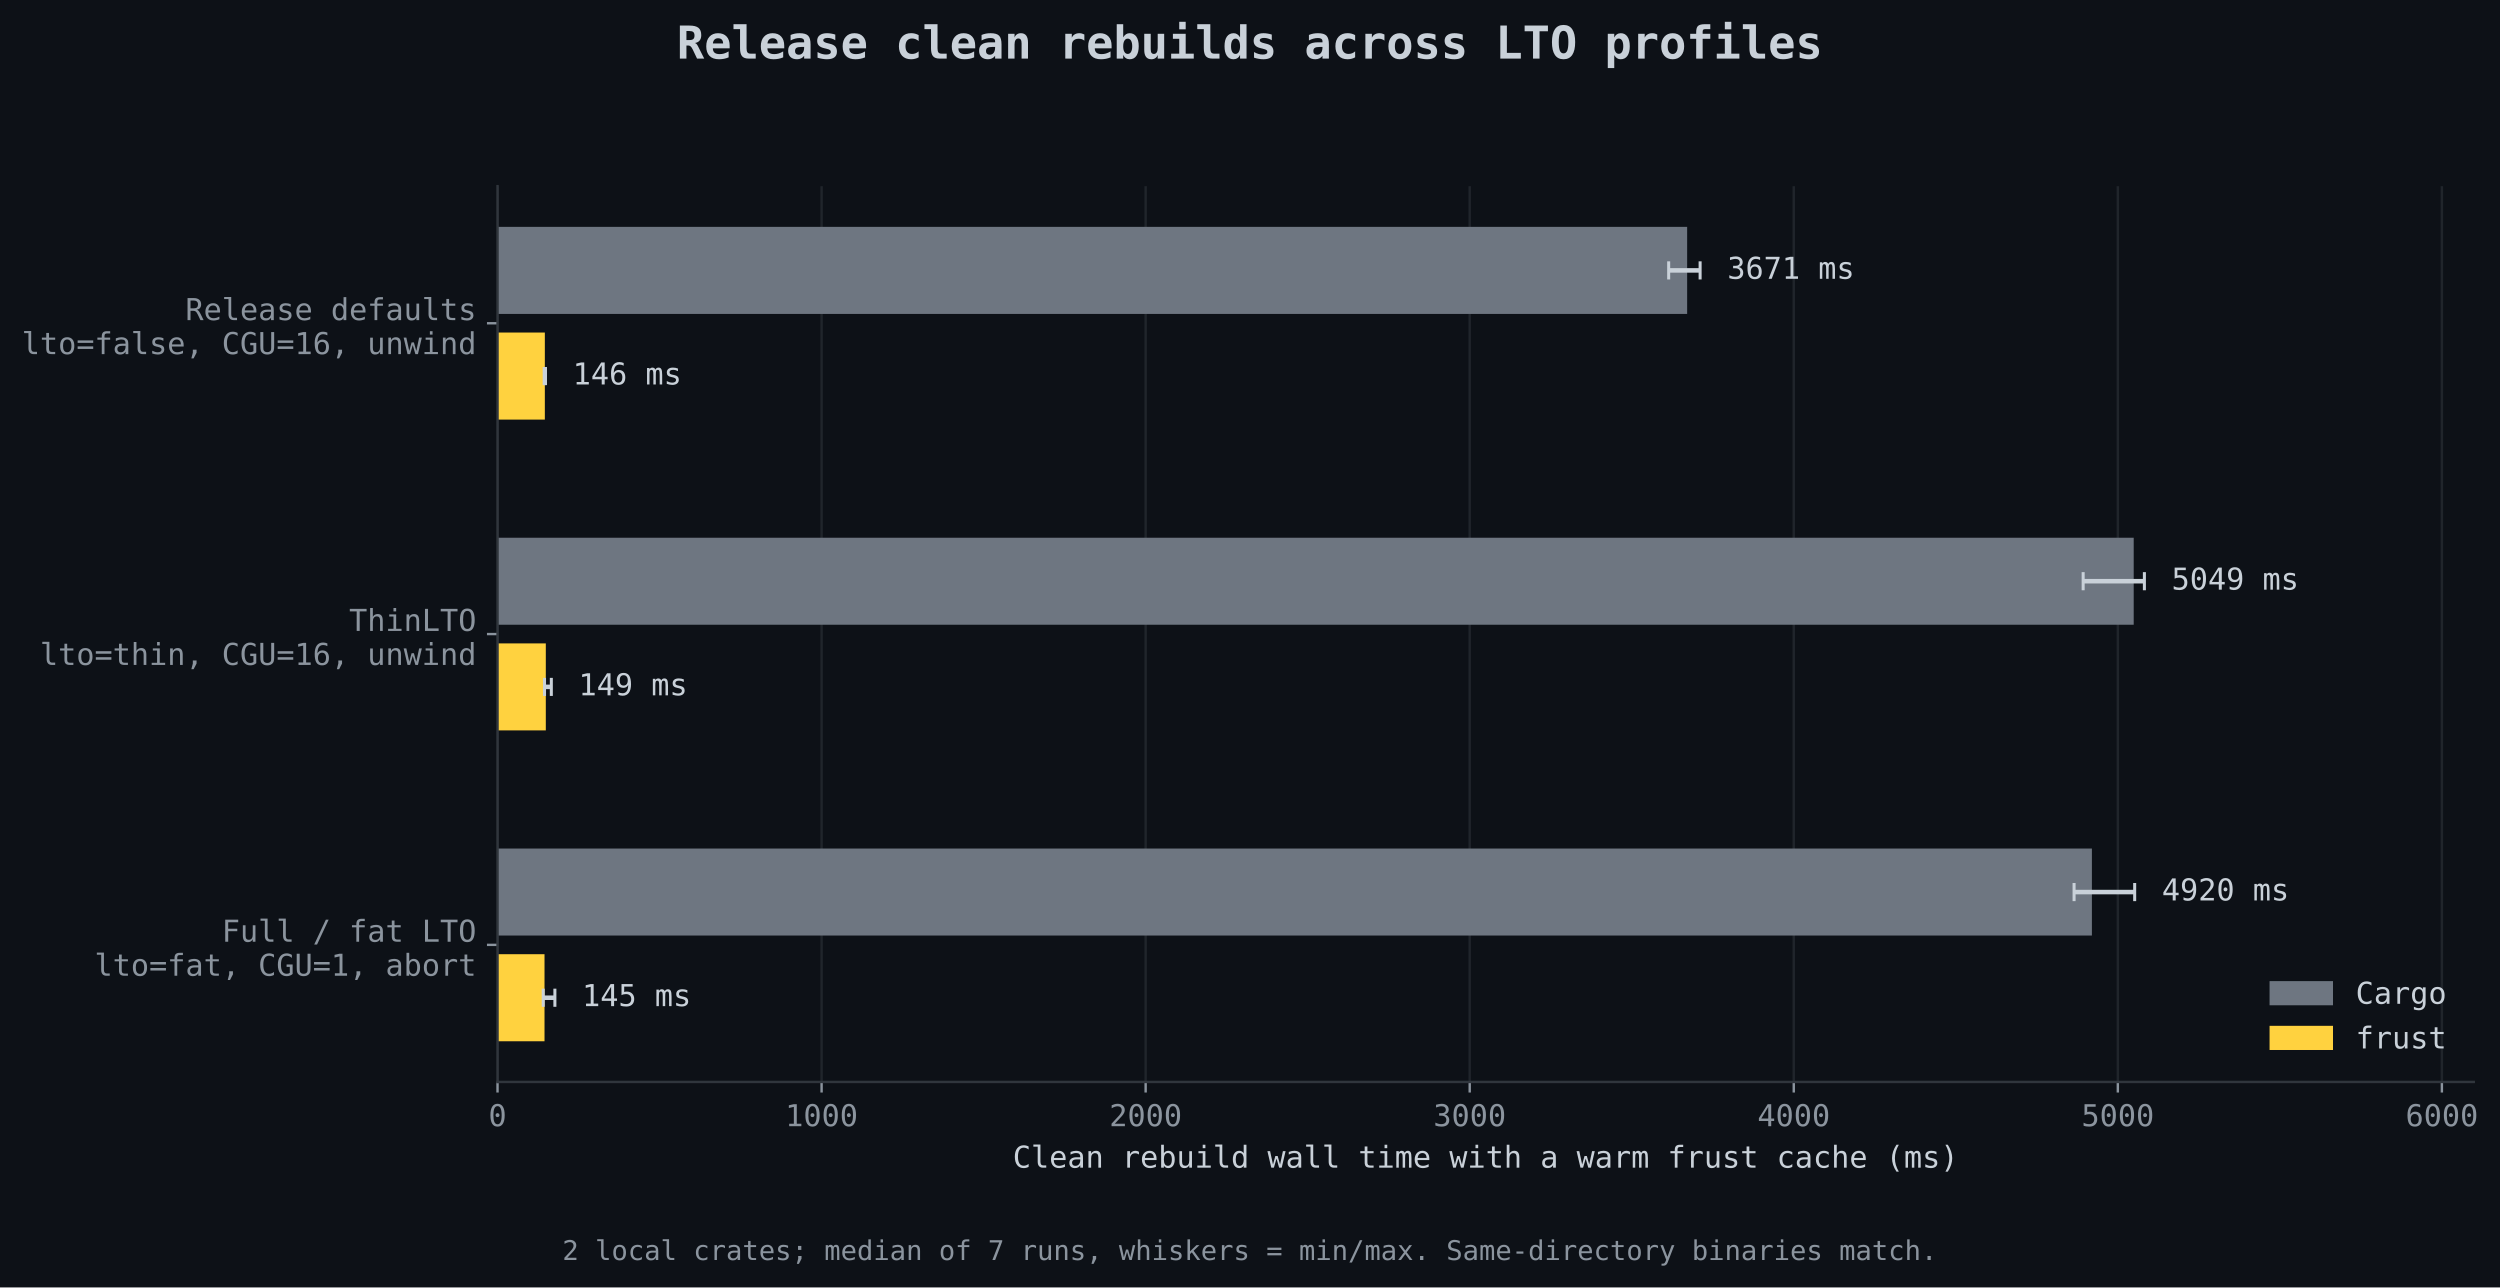
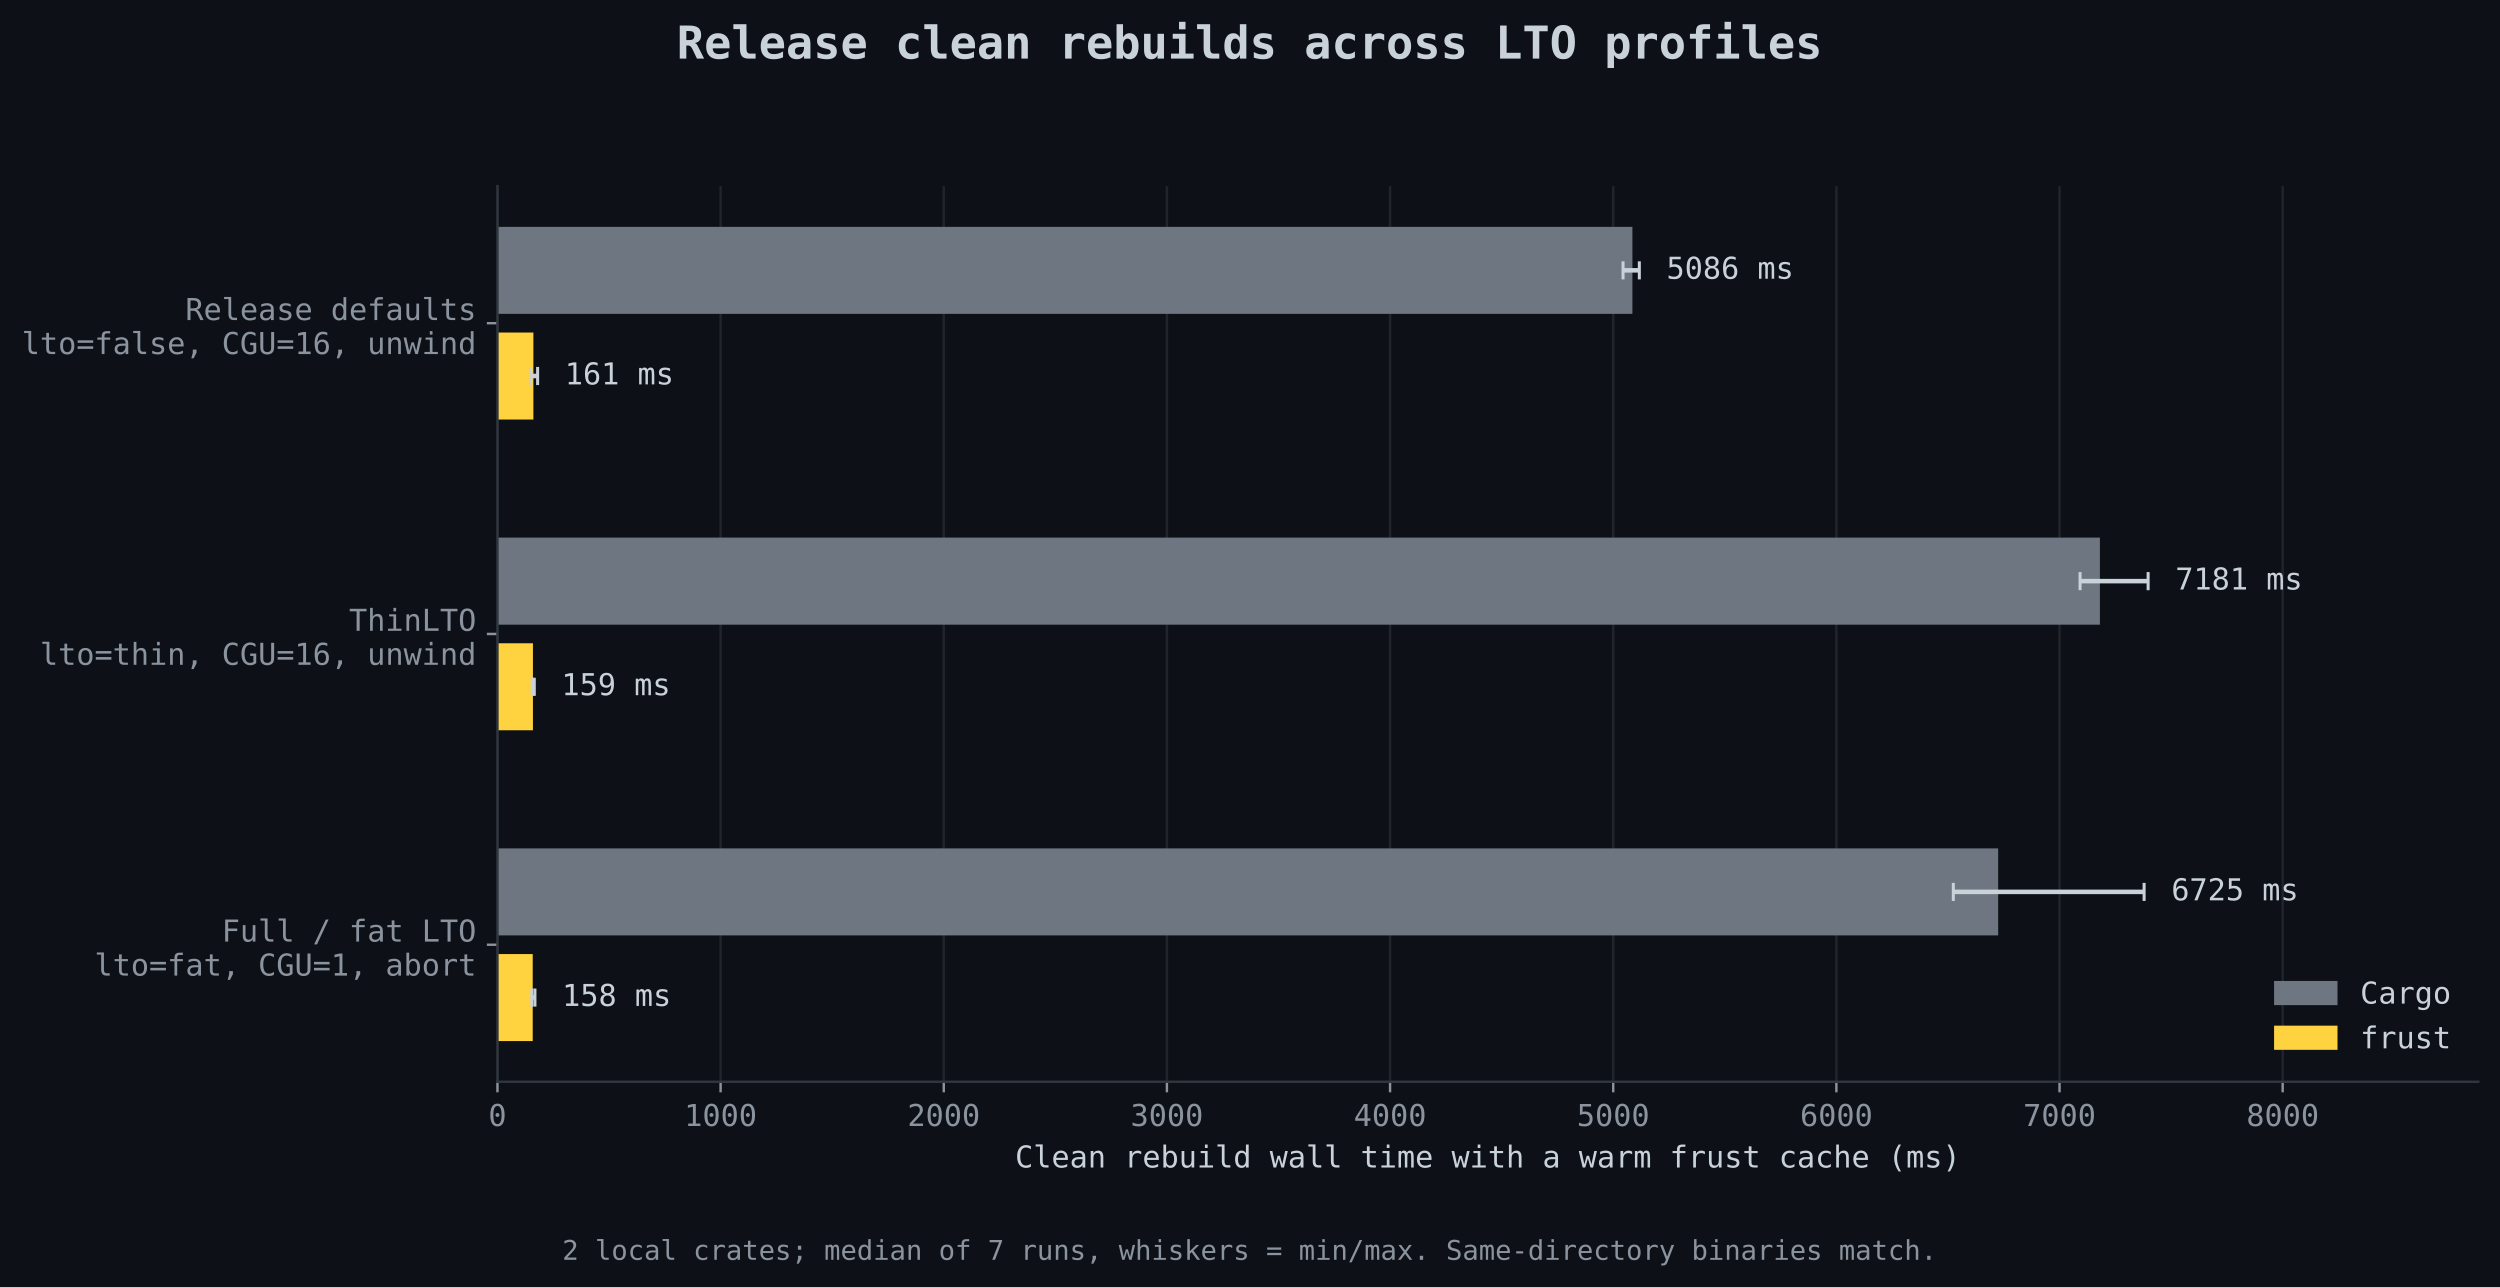
- <svg xmlns="http://www.w3.org/2000/svg" xmlns:xlink="http://www.w3.org/1999/xlink" width="827.626pt" height="426.204pt" viewBox="0 0 827.626 426.204" version="1.1">
+ <svg xmlns="http://www.w3.org/2000/svg" xmlns:xlink="http://www.w3.org/1999/xlink" width="827.758pt" height="426.204pt" viewBox="0 0 827.758 426.204" version="1.1">
  <defs>
    <style type="text/css">*{stroke-linejoin: round; stroke-linecap: butt}</style>
  </defs>
  <g id="figure_1">
    <g id="patch_1">
-       <path d="M 0 426.204 L 827.626 426.204 L 827.626 0 L 0 0 z " style="fill: #0d1117" />
+       <path d="M 0 426.204 L 827.758 426.204 L 827.758 0 L 0 0 z " style="fill: #0d1117" />
    </g>
    <g id="axes_1">
      <g id="patch_2">
-         <path d="M 164.708 358.18 L 818.942 358.18 L 818.942 61.632 L 164.708 61.632 z " style="fill: #0d1117" />
+         <path d="M 164.708 358.18 L 820.558 358.18 L 820.558 61.632 L 164.708 61.632 z " style="fill: #0d1117" />
      </g>
      <g id="matplotlib.axis_1">
        <g id="xtick_1">
          <g id="line2d_1">
-             <path d="M 164.708 358.18 L 164.708 61.632 " clip-path="url(#pecd5fd4316)" style="fill: none; stroke: #30363d; stroke-opacity: 0.55; stroke-width: 0.8; stroke-linecap: square" />
+             <path d="M 164.708 358.18 L 164.708 61.632 " clip-path="url(#p557c16baa1)" style="fill: none; stroke: #30363d; stroke-opacity: 0.55; stroke-width: 0.8; stroke-linecap: square" />
          </g>
          <g id="line2d_2">
            <defs>
-               <path id="mad51e687d4" d="M 0 0 L 0 3.5 " style="stroke: #8b949e; stroke-width: 0.8" />
+               <path id="m5d4c12764f" d="M 0 0 L 0 3.5 " style="stroke: #8b949e; stroke-width: 0.8" />
            </defs>
            <g>
-               <use xlink:href="#mad51e687d4" x="164.708" y="358.18" style="fill: #8b949e; stroke: #8b949e; stroke-width: 0.8" />
+               <use xlink:href="#m5d4c12764f" x="164.708" y="358.18" style="fill: #8b949e; stroke: #8b949e; stroke-width: 0.8" />
            </g>
          </g>
          <g id="text_1">
            <text style="font-size: 10px; font-family: 'DejaVu Sans Mono'; text-anchor: middle; fill: #8b949e" x="164.708" y="372.832" transform="rotate(-0 164.7078 372.8316)">0</text>
          </g>
        </g>
        <g id="xtick_2">
          <g id="line2d_3">
-             <path d="M 271.987 358.18 L 271.987 61.632 " clip-path="url(#pecd5fd4316)" style="fill: none; stroke: #30363d; stroke-opacity: 0.55; stroke-width: 0.8; stroke-linecap: square" />
+             <path d="M 238.595 358.18 L 238.595 61.632 " clip-path="url(#p557c16baa1)" style="fill: none; stroke: #30363d; stroke-opacity: 0.55; stroke-width: 0.8; stroke-linecap: square" />
          </g>
          <g id="line2d_4">
            <g>
-               <use xlink:href="#mad51e687d4" x="271.987" y="358.18" style="fill: #8b949e; stroke: #8b949e; stroke-width: 0.8" />
+               <use xlink:href="#m5d4c12764f" x="238.595" y="358.18" style="fill: #8b949e; stroke: #8b949e; stroke-width: 0.8" />
            </g>
          </g>
          <g id="text_2">
-             <text style="font-size: 10px; font-family: 'DejaVu Sans Mono'; text-anchor: middle; fill: #8b949e" x="271.987" y="372.832" transform="rotate(-0 271.9874 372.8316)">1000</text>
+             <text style="font-size: 10px; font-family: 'DejaVu Sans Mono'; text-anchor: middle; fill: #8b949e" x="238.595" y="372.832" transform="rotate(-0 238.5947 372.8316)">1000</text>
          </g>
        </g>
        <g id="xtick_3">
          <g id="line2d_5">
-             <path d="M 379.267 358.18 L 379.267 61.632 " clip-path="url(#pecd5fd4316)" style="fill: none; stroke: #30363d; stroke-opacity: 0.55; stroke-width: 0.8; stroke-linecap: square" />
+             <path d="M 312.482 358.18 L 312.482 61.632 " clip-path="url(#p557c16baa1)" style="fill: none; stroke: #30363d; stroke-opacity: 0.55; stroke-width: 0.8; stroke-linecap: square" />
          </g>
          <g id="line2d_6">
            <g>
-               <use xlink:href="#mad51e687d4" x="379.267" y="358.18" style="fill: #8b949e; stroke: #8b949e; stroke-width: 0.8" />
+               <use xlink:href="#m5d4c12764f" x="312.482" y="358.18" style="fill: #8b949e; stroke: #8b949e; stroke-width: 0.8" />
            </g>
          </g>
          <g id="text_3">
-             <text style="font-size: 10px; font-family: 'DejaVu Sans Mono'; text-anchor: middle; fill: #8b949e" x="379.267" y="372.832" transform="rotate(-0 379.2671 372.8316)">2000</text>
+             <text style="font-size: 10px; font-family: 'DejaVu Sans Mono'; text-anchor: middle; fill: #8b949e" x="312.482" y="372.832" transform="rotate(-0 312.4817 372.8316)">2000</text>
          </g>
        </g>
        <g id="xtick_4">
          <g id="line2d_7">
-             <path d="M 486.547 358.18 L 486.547 61.632 " clip-path="url(#pecd5fd4316)" style="fill: none; stroke: #30363d; stroke-opacity: 0.55; stroke-width: 0.8; stroke-linecap: square" />
+             <path d="M 386.369 358.18 L 386.369 61.632 " clip-path="url(#p557c16baa1)" style="fill: none; stroke: #30363d; stroke-opacity: 0.55; stroke-width: 0.8; stroke-linecap: square" />
          </g>
          <g id="line2d_8">
            <g>
-               <use xlink:href="#mad51e687d4" x="486.547" y="358.18" style="fill: #8b949e; stroke: #8b949e; stroke-width: 0.8" />
+               <use xlink:href="#m5d4c12764f" x="386.369" y="358.18" style="fill: #8b949e; stroke: #8b949e; stroke-width: 0.8" />
            </g>
          </g>
          <g id="text_4">
-             <text style="font-size: 10px; font-family: 'DejaVu Sans Mono'; text-anchor: middle; fill: #8b949e" x="486.547" y="372.832" transform="rotate(-0 486.5467 372.8316)">3000</text>
+             <text style="font-size: 10px; font-family: 'DejaVu Sans Mono'; text-anchor: middle; fill: #8b949e" x="386.369" y="372.832" transform="rotate(-0 386.3686 372.8316)">3000</text>
          </g>
        </g>
        <g id="xtick_5">
          <g id="line2d_9">
-             <path d="M 593.826 358.18 L 593.826 61.632 " clip-path="url(#pecd5fd4316)" style="fill: none; stroke: #30363d; stroke-opacity: 0.55; stroke-width: 0.8; stroke-linecap: square" />
+             <path d="M 460.256 358.18 L 460.256 61.632 " clip-path="url(#p557c16baa1)" style="fill: none; stroke: #30363d; stroke-opacity: 0.55; stroke-width: 0.8; stroke-linecap: square" />
          </g>
          <g id="line2d_10">
            <g>
-               <use xlink:href="#mad51e687d4" x="593.826" y="358.18" style="fill: #8b949e; stroke: #8b949e; stroke-width: 0.8" />
+               <use xlink:href="#m5d4c12764f" x="460.256" y="358.18" style="fill: #8b949e; stroke: #8b949e; stroke-width: 0.8" />
            </g>
          </g>
          <g id="text_5">
-             <text style="font-size: 10px; font-family: 'DejaVu Sans Mono'; text-anchor: middle; fill: #8b949e" x="593.826" y="372.832" transform="rotate(-0 593.8263 372.8316)">4000</text>
+             <text style="font-size: 10px; font-family: 'DejaVu Sans Mono'; text-anchor: middle; fill: #8b949e" x="460.256" y="372.832" transform="rotate(-0 460.2556 372.8316)">4000</text>
          </g>
        </g>
        <g id="xtick_6">
          <g id="line2d_11">
-             <path d="M 701.106 358.18 L 701.106 61.632 " clip-path="url(#pecd5fd4316)" style="fill: none; stroke: #30363d; stroke-opacity: 0.55; stroke-width: 0.8; stroke-linecap: square" />
+             <path d="M 534.142 358.18 L 534.142 61.632 " clip-path="url(#p557c16baa1)" style="fill: none; stroke: #30363d; stroke-opacity: 0.55; stroke-width: 0.8; stroke-linecap: square" />
          </g>
          <g id="line2d_12">
            <g>
-               <use xlink:href="#mad51e687d4" x="701.106" y="358.18" style="fill: #8b949e; stroke: #8b949e; stroke-width: 0.8" />
+               <use xlink:href="#m5d4c12764f" x="534.142" y="358.18" style="fill: #8b949e; stroke: #8b949e; stroke-width: 0.8" />
            </g>
          </g>
          <g id="text_6">
-             <text style="font-size: 10px; font-family: 'DejaVu Sans Mono'; text-anchor: middle; fill: #8b949e" x="701.106" y="372.832" transform="rotate(-0 701.106 372.8316)">5000</text>
+             <text style="font-size: 10px; font-family: 'DejaVu Sans Mono'; text-anchor: middle; fill: #8b949e" x="534.142" y="372.832" transform="rotate(-0 534.1425 372.8316)">5000</text>
          </g>
        </g>
        <g id="xtick_7">
          <g id="line2d_13">
-             <path d="M 808.386 358.18 L 808.386 61.632 " clip-path="url(#pecd5fd4316)" style="fill: none; stroke: #30363d; stroke-opacity: 0.55; stroke-width: 0.8; stroke-linecap: square" />
+             <path d="M 608.029 358.18 L 608.029 61.632 " clip-path="url(#p557c16baa1)" style="fill: none; stroke: #30363d; stroke-opacity: 0.55; stroke-width: 0.8; stroke-linecap: square" />
          </g>
          <g id="line2d_14">
            <g>
-               <use xlink:href="#mad51e687d4" x="808.386" y="358.18" style="fill: #8b949e; stroke: #8b949e; stroke-width: 0.8" />
+               <use xlink:href="#m5d4c12764f" x="608.029" y="358.18" style="fill: #8b949e; stroke: #8b949e; stroke-width: 0.8" />
            </g>
          </g>
          <g id="text_7">
-             <text style="font-size: 10px; font-family: 'DejaVu Sans Mono'; text-anchor: middle; fill: #8b949e" x="808.386" y="372.832" transform="rotate(-0 808.3856 372.8316)">6000</text>
-           </g>
-         </g>
-         <g id="text_8">
-           <text style="font-size: 10px; font-family: 'DejaVu Sans Mono'; text-anchor: middle; fill: #c9d1d9" x="491.825" y="386.563" transform="rotate(-0 491.8249 386.5628)">Clean rebuild wall time with a warm frust cache (ms)</text>
+             <text style="font-size: 10px; font-family: 'DejaVu Sans Mono'; text-anchor: middle; fill: #8b949e" x="608.029" y="372.832" transform="rotate(-0 608.0294 372.8316)">6000</text>
+           </g>
+         </g>
+         <g id="xtick_8">
+           <g id="line2d_15">
+             <path d="M 681.916 358.18 L 681.916 61.632 " clip-path="url(#p557c16baa1)" style="fill: none; stroke: #30363d; stroke-opacity: 0.55; stroke-width: 0.8; stroke-linecap: square" />
+           </g>
+           <g id="line2d_16">
+             <g>
+               <use xlink:href="#m5d4c12764f" x="681.916" y="358.18" style="fill: #8b949e; stroke: #8b949e; stroke-width: 0.8" />
+             </g>
+           </g>
+           <g id="text_8">
+             <text style="font-size: 10px; font-family: 'DejaVu Sans Mono'; text-anchor: middle; fill: #8b949e" x="681.916" y="372.832" transform="rotate(-0 681.9164 372.8316)">7000</text>
+           </g>
+         </g>
+         <g id="xtick_9">
+           <g id="line2d_17">
+             <path d="M 755.803 358.18 L 755.803 61.632 " clip-path="url(#p557c16baa1)" style="fill: none; stroke: #30363d; stroke-opacity: 0.55; stroke-width: 0.8; stroke-linecap: square" />
+           </g>
+           <g id="line2d_18">
+             <g>
+               <use xlink:href="#m5d4c12764f" x="755.803" y="358.18" style="fill: #8b949e; stroke: #8b949e; stroke-width: 0.8" />
+             </g>
+           </g>
+           <g id="text_9">
+             <text style="font-size: 10px; font-family: 'DejaVu Sans Mono'; text-anchor: middle; fill: #8b949e" x="755.803" y="372.832" transform="rotate(-0 755.8033 372.8316)">8000</text>
+           </g>
+         </g>
+         <g id="text_10">
+           <text style="font-size: 10px; font-family: 'DejaVu Sans Mono'; text-anchor: middle; fill: #c9d1d9" x="492.633" y="386.563" transform="rotate(-0 492.6328 386.5628)">Clean rebuild wall time with a warm frust cache (ms)</text>
        </g>
      </g>
      <g id="matplotlib.axis_2">
        <g id="ytick_1">
-           <g id="line2d_15">
+           <g id="line2d_19">
            <defs>
-               <path id="m6a8b6d3a31" d="M 0 0 L -3.5 0 " style="stroke: #8b949e; stroke-width: 0.8" />
+               <path id="md33efbf7d8" d="M 0 0 L -3.5 0 " style="stroke: #8b949e; stroke-width: 0.8" />
            </defs>
            <g>
-               <use xlink:href="#m6a8b6d3a31" x="164.708" y="107.009" style="fill: #8b949e; stroke: #8b949e; stroke-width: 0.8" />
-             </g>
-           </g>
-           <g id="text_9">
+               <use xlink:href="#md33efbf7d8" x="164.708" y="107.009" style="fill: #8b949e; stroke: #8b949e; stroke-width: 0.8" />
+             </g>
+           </g>
+           <g id="text_11">
            <text style="font-size: 10px; font-family: 'DejaVu Sans Mono'; fill: #8b949e" transform="translate(61.38281 105.9696)">Release defaults</text>
            <text style="font-size: 10px; font-family: 'DejaVu Sans Mono'; fill: #8b949e" transform="translate(7.2 117.2311)">lto=false, CGU=16, unwind</text>
          </g>
        </g>
        <g id="ytick_2">
-           <g id="line2d_16">
-             <g>
-               <use xlink:href="#m6a8b6d3a31" x="164.708" y="209.906" style="fill: #8b949e; stroke: #8b949e; stroke-width: 0.8" />
-             </g>
-           </g>
-           <g id="text_10">
+           <g id="line2d_20">
+             <g>
+               <use xlink:href="#md33efbf7d8" x="164.708" y="209.906" style="fill: #8b949e; stroke: #8b949e; stroke-width: 0.8" />
+             </g>
+           </g>
+           <g id="text_12">
            <text style="font-size: 10px; font-family: 'DejaVu Sans Mono'; fill: #8b949e" transform="translate(115.5656 208.8662)">ThinLTO</text>
            <text style="font-size: 10px; font-family: 'DejaVu Sans Mono'; fill: #8b949e" transform="translate(13.22031 220.1277)">lto=thin, CGU=16, unwind</text>
          </g>
        </g>
        <g id="ytick_3">
-           <g id="line2d_17">
-             <g>
-               <use xlink:href="#m6a8b6d3a31" x="164.708" y="312.803" style="fill: #8b949e; stroke: #8b949e; stroke-width: 0.8" />
-             </g>
-           </g>
-           <g id="text_11">
+           <g id="line2d_21">
+             <g>
+               <use xlink:href="#md33efbf7d8" x="164.708" y="312.803" style="fill: #8b949e; stroke: #8b949e; stroke-width: 0.8" />
+             </g>
+           </g>
+           <g id="text_13">
            <text style="font-size: 10px; font-family: 'DejaVu Sans Mono'; fill: #8b949e" transform="translate(73.42344 311.7628)">Full / fat LTO</text>
            <text style="font-size: 10px; font-family: 'DejaVu Sans Mono'; fill: #8b949e" transform="translate(31.28125 323.0243)">lto=fat, CGU=1, abort</text>
          </g>
        </g>
      </g>
      <g id="patch_3">
-         <path d="M 164.708 75.111 L 558.531 75.111 L 558.531 103.923 L 164.708 103.923 z " clip-path="url(#pecd5fd4316)" style="fill: #6e7681" />
+         <path d="M 164.708 75.111 L 540.497 75.111 L 540.497 103.923 L 164.708 103.923 z " clip-path="url(#p557c16baa1)" style="fill: #6e7681" />
      </g>
      <g id="patch_4">
-         <path d="M 164.708 110.096 L 180.371 110.096 L 180.371 138.907 L 164.708 138.907 z " clip-path="url(#pecd5fd4316)" style="fill: #ffd23f" />
+         <path d="M 164.708 110.096 L 176.604 110.096 L 176.604 138.907 L 164.708 138.907 z " clip-path="url(#p557c16baa1)" style="fill: #ffd23f" />
      </g>
      <g id="patch_5">
-         <path d="M 164.708 178.008 L 706.363 178.008 L 706.363 206.819 L 164.708 206.819 z " clip-path="url(#pecd5fd4316)" style="fill: #6e7681" />
+         <path d="M 164.708 178.008 L 695.29 178.008 L 695.29 206.819 L 164.708 206.819 z " clip-path="url(#p557c16baa1)" style="fill: #6e7681" />
      </g>
      <g id="patch_6">
-         <path d="M 164.708 212.993 L 180.692 212.993 L 180.692 241.804 L 164.708 241.804 z " clip-path="url(#pecd5fd4316)" style="fill: #ffd23f" />
+         <path d="M 164.708 212.993 L 176.456 212.993 L 176.456 241.804 L 164.708 241.804 z " clip-path="url(#p557c16baa1)" style="fill: #ffd23f" />
      </g>
      <g id="patch_7">
-         <path d="M 164.708 280.905 L 692.524 280.905 L 692.524 309.716 L 164.708 309.716 z " clip-path="url(#pecd5fd4316)" style="fill: #6e7681" />
+         <path d="M 164.708 280.905 L 661.597 280.905 L 661.597 309.716 L 164.708 309.716 z " clip-path="url(#p557c16baa1)" style="fill: #6e7681" />
      </g>
      <g id="patch_8">
-         <path d="M 164.708 315.889 L 180.263 315.889 L 180.263 344.701 L 164.708 344.701 z " clip-path="url(#pecd5fd4316)" style="fill: #ffd23f" />
+         <path d="M 164.708 315.889 L 176.382 315.889 L 176.382 344.701 L 164.708 344.701 z " clip-path="url(#p557c16baa1)" style="fill: #ffd23f" />
      </g>
      <g id="LineCollection_1">
-         <path d="M 552.416 89.517 L 562.823 89.517 " clip-path="url(#pecd5fd4316)" style="fill: none; stroke: #c9d1d9; stroke-width: 1.5" />
-       </g>
-       <g id="line2d_18">
+         <path d="M 537.394 89.517 L 542.787 89.517 " clip-path="url(#p557c16baa1)" style="fill: none; stroke: #c9d1d9; stroke-width: 1.5" />
+       </g>
+       <g id="line2d_22">
        <defs>
-           <path id="m4ed45ca23d" d="M 0 3 L 0 -3 " style="stroke: #c9d1d9" />
+           <path id="m58fb56015e" d="M 0 3 L 0 -3 " style="stroke: #c9d1d9" />
        </defs>
-         <g clip-path="url(#pecd5fd4316)">
-           <use xlink:href="#m4ed45ca23d" x="552.416" y="89.517" style="fill: #1f77b4; stroke: #c9d1d9" />
-         </g>
-       </g>
-       <g id="line2d_19">
-         <g clip-path="url(#pecd5fd4316)">
-           <use xlink:href="#m4ed45ca23d" x="562.823" y="89.517" style="fill: #1f77b4; stroke: #c9d1d9" />
+         <g clip-path="url(#p557c16baa1)">
+           <use xlink:href="#m58fb56015e" x="537.394" y="89.517" style="fill: #1f77b4; stroke: #c9d1d9" />
+         </g>
+       </g>
+       <g id="line2d_23">
+         <g clip-path="url(#p557c16baa1)">
+           <use xlink:href="#m58fb56015e" x="542.787" y="89.517" style="fill: #1f77b4; stroke: #c9d1d9" />
        </g>
      </g>
      <g id="LineCollection_2">
-         <path d="M 180.156 124.502 L 180.585 124.502 " clip-path="url(#pecd5fd4316)" style="fill: none; stroke: #c9d1d9; stroke-width: 1.5" />
-       </g>
-       <g id="line2d_20">
-         <g clip-path="url(#pecd5fd4316)">
-           <use xlink:href="#m4ed45ca23d" x="180.156" y="124.502" style="fill: #1f77b4; stroke: #c9d1d9" />
-         </g>
-       </g>
-       <g id="line2d_21">
-         <g clip-path="url(#pecd5fd4316)">
-           <use xlink:href="#m4ed45ca23d" x="180.585" y="124.502" style="fill: #1f77b4; stroke: #c9d1d9" />
+         <path d="M 175.717 124.502 L 178.007 124.502 " clip-path="url(#p557c16baa1)" style="fill: none; stroke: #c9d1d9; stroke-width: 1.5" />
+       </g>
+       <g id="line2d_24">
+         <g clip-path="url(#p557c16baa1)">
+           <use xlink:href="#m58fb56015e" x="175.717" y="124.502" style="fill: #1f77b4; stroke: #c9d1d9" />
+         </g>
+       </g>
+       <g id="line2d_25">
+         <g clip-path="url(#p557c16baa1)">
+           <use xlink:href="#m58fb56015e" x="178.007" y="124.502" style="fill: #1f77b4; stroke: #c9d1d9" />
        </g>
      </g>
      <g id="LineCollection_3">
-         <path d="M 689.627 192.414 L 709.903 192.414 " clip-path="url(#pecd5fd4316)" style="fill: none; stroke: #c9d1d9; stroke-width: 1.5" />
-       </g>
-       <g id="line2d_22">
-         <g clip-path="url(#pecd5fd4316)">
-           <use xlink:href="#m4ed45ca23d" x="689.627" y="192.414" style="fill: #1f77b4; stroke: #c9d1d9" />
-         </g>
-       </g>
-       <g id="line2d_23">
-         <g clip-path="url(#pecd5fd4316)">
-           <use xlink:href="#m4ed45ca23d" x="709.903" y="192.414" style="fill: #1f77b4; stroke: #c9d1d9" />
+         <path d="M 688.714 192.414 L 711.249 192.414 " clip-path="url(#p557c16baa1)" style="fill: none; stroke: #c9d1d9; stroke-width: 1.5" />
+       </g>
+       <g id="line2d_26">
+         <g clip-path="url(#p557c16baa1)">
+           <use xlink:href="#m58fb56015e" x="688.714" y="192.414" style="fill: #1f77b4; stroke: #c9d1d9" />
+         </g>
+       </g>
+       <g id="line2d_27">
+         <g clip-path="url(#p557c16baa1)">
+           <use xlink:href="#m58fb56015e" x="711.249" y="192.414" style="fill: #1f77b4; stroke: #c9d1d9" />
        </g>
      </g>
      <g id="LineCollection_4">
-         <path d="M 180.263 227.398 L 182.516 227.398 " clip-path="url(#pecd5fd4316)" style="fill: none; stroke: #c9d1d9; stroke-width: 1.5" />
-       </g>
-       <g id="line2d_24">
-         <g clip-path="url(#pecd5fd4316)">
-           <use xlink:href="#m4ed45ca23d" x="180.263" y="227.398" style="fill: #1f77b4; stroke: #c9d1d9" />
-         </g>
-       </g>
-       <g id="line2d_25">
-         <g clip-path="url(#pecd5fd4316)">
-           <use xlink:href="#m4ed45ca23d" x="182.516" y="227.398" style="fill: #1f77b4; stroke: #c9d1d9" />
+         <path d="M 176.234 227.398 L 176.899 227.398 " clip-path="url(#p557c16baa1)" style="fill: none; stroke: #c9d1d9; stroke-width: 1.5" />
+       </g>
+       <g id="line2d_28">
+         <g clip-path="url(#p557c16baa1)">
+           <use xlink:href="#m58fb56015e" x="176.234" y="227.398" style="fill: #1f77b4; stroke: #c9d1d9" />
+         </g>
+       </g>
+       <g id="line2d_29">
+         <g clip-path="url(#p557c16baa1)">
+           <use xlink:href="#m58fb56015e" x="176.899" y="227.398" style="fill: #1f77b4; stroke: #c9d1d9" />
        </g>
      </g>
      <g id="LineCollection_5">
-         <path d="M 686.623 295.31 L 706.685 295.31 " clip-path="url(#pecd5fd4316)" style="fill: none; stroke: #c9d1d9; stroke-width: 1.5" />
-       </g>
-       <g id="line2d_26">
-         <g clip-path="url(#pecd5fd4316)">
-           <use xlink:href="#m4ed45ca23d" x="686.623" y="295.31" style="fill: #1f77b4; stroke: #c9d1d9" />
-         </g>
-       </g>
-       <g id="line2d_27">
-         <g clip-path="url(#pecd5fd4316)">
-           <use xlink:href="#m4ed45ca23d" x="706.685" y="295.31" style="fill: #1f77b4; stroke: #c9d1d9" />
+         <path d="M 646.746 295.31 L 709.92 295.31 " clip-path="url(#p557c16baa1)" style="fill: none; stroke: #c9d1d9; stroke-width: 1.5" />
+       </g>
+       <g id="line2d_30">
+         <g clip-path="url(#p557c16baa1)">
+           <use xlink:href="#m58fb56015e" x="646.746" y="295.31" style="fill: #1f77b4; stroke: #c9d1d9" />
+         </g>
+       </g>
+       <g id="line2d_31">
+         <g clip-path="url(#p557c16baa1)">
+           <use xlink:href="#m58fb56015e" x="709.92" y="295.31" style="fill: #1f77b4; stroke: #c9d1d9" />
        </g>
      </g>
      <g id="LineCollection_6">
-         <path d="M 179.834 330.295 L 183.696 330.295 " clip-path="url(#pecd5fd4316)" style="fill: none; stroke: #c9d1d9; stroke-width: 1.5" />
-       </g>
-       <g id="line2d_28">
-         <g clip-path="url(#pecd5fd4316)">
-           <use xlink:href="#m4ed45ca23d" x="179.834" y="330.295" style="fill: #1f77b4; stroke: #c9d1d9" />
-         </g>
-       </g>
-       <g id="line2d_29">
-         <g clip-path="url(#pecd5fd4316)">
-           <use xlink:href="#m4ed45ca23d" x="183.696" y="330.295" style="fill: #1f77b4; stroke: #c9d1d9" />
+         <path d="M 176.086 330.295 L 177.121 330.295 " clip-path="url(#p557c16baa1)" style="fill: none; stroke: #c9d1d9; stroke-width: 1.5" />
+       </g>
+       <g id="line2d_32">
+         <g clip-path="url(#p557c16baa1)">
+           <use xlink:href="#m58fb56015e" x="176.086" y="330.295" style="fill: #1f77b4; stroke: #c9d1d9" />
+         </g>
+       </g>
+       <g id="line2d_33">
+         <g clip-path="url(#p557c16baa1)">
+           <use xlink:href="#m58fb56015e" x="177.121" y="330.295" style="fill: #1f77b4; stroke: #c9d1d9" />
        </g>
      </g>
      <g id="patch_9">
        <path d="M 164.708 358.18 L 164.708 61.632 " style="fill: none; stroke: #30363d; stroke-width: 0.8; stroke-linejoin: miter; stroke-linecap: square" />
      </g>
      <g id="patch_10">
-         <path d="M 164.708 358.18 L 818.942 358.18 " style="fill: none; stroke: #30363d; stroke-width: 0.8; stroke-linejoin: miter; stroke-linecap: square" />
-       </g>
-       <g id="text_12">
-         <text style="font-size: 10px; font-family: 'DejaVu Sans Mono'; text-anchor: start; fill: #c9d1d9" x="571.823" y="92.303" transform="rotate(-0 571.8225 92.30292)">3671 ms</text>
-       </g>
-       <g id="text_13">
-         <text style="font-size: 10px; font-family: 'DejaVu Sans Mono'; text-anchor: start; fill: #c9d1d9" x="189.585" y="127.288" transform="rotate(-0 189.5852 127.2878)">146 ms</text>
+         <path d="M 164.708 358.18 L 820.558 358.18 " style="fill: none; stroke: #30363d; stroke-width: 0.8; stroke-linejoin: miter; stroke-linecap: square" />
      </g>
      <g id="text_14">
-         <text style="font-size: 10px; font-family: 'DejaVu Sans Mono'; text-anchor: start; fill: #c9d1d9" x="718.903" y="195.2" transform="rotate(-0 718.9029 195.1995)">5049 ms</text>
+         <text style="font-size: 10px; font-family: 'DejaVu Sans Mono'; text-anchor: start; fill: #c9d1d9" x="551.787" y="92.303" transform="rotate(-0 551.7873 92.30292)">5086 ms</text>
      </g>
      <g id="text_15">
-         <text style="font-size: 10px; font-family: 'DejaVu Sans Mono'; text-anchor: start; fill: #c9d1d9" x="191.516" y="230.184" transform="rotate(-0 191.5162 230.1844)">149 ms</text>
+         <text style="font-size: 10px; font-family: 'DejaVu Sans Mono'; text-anchor: start; fill: #c9d1d9" x="187.007" y="127.288" transform="rotate(-0 187.0075 127.2878)">161 ms</text>
      </g>
      <g id="text_16">
-         <text style="font-size: 10px; font-family: 'DejaVu Sans Mono'; text-anchor: start; fill: #c9d1d9" x="715.685" y="298.096" transform="rotate(-0 715.6845 298.0961)">4920 ms</text>
+         <text style="font-size: 10px; font-family: 'DejaVu Sans Mono'; text-anchor: start; fill: #c9d1d9" x="720.249" y="195.2" transform="rotate(-0 720.2495 195.1995)">7181 ms</text>
      </g>
      <g id="text_17">
-         <text style="font-size: 10px; font-family: 'DejaVu Sans Mono'; text-anchor: start; fill: #c9d1d9" x="192.696" y="333.081" transform="rotate(-0 192.6963 333.081)">145 ms</text>
+         <text style="font-size: 10px; font-family: 'DejaVu Sans Mono'; text-anchor: start; fill: #c9d1d9" x="185.899" y="230.184" transform="rotate(-0 185.8992 230.1844)">159 ms</text>
+       </g>
+       <g id="text_18">
+         <text style="font-size: 10px; font-family: 'DejaVu Sans Mono'; text-anchor: start; fill: #c9d1d9" x="718.92" y="298.096" transform="rotate(-0 718.9195 298.0961)">6725 ms</text>
+       </g>
+       <g id="text_19">
+         <text style="font-size: 10px; font-family: 'DejaVu Sans Mono'; text-anchor: start; fill: #c9d1d9" x="186.121" y="333.081" transform="rotate(-0 186.1208 333.081)">158 ms</text>
      </g>
      <g id="legend_1">
        <g id="patch_11">
-           <path d="M 751.84 332.3 L 771.84 332.3 L 771.84 325.3 L 751.84 325.3 z " style="fill: #6e7681; stroke: #6e7681; stroke-linejoin: miter" />
-         </g>
-         <g id="text_18">
-           <text style="font-size: 10px; font-family: 'DejaVu Sans Mono'; text-anchor: start; fill: #c9d1d9" x="779.84" y="332.3" transform="rotate(-0 779.8404 332.3003)">Cargo</text>
+           <path d="M 753.456 332.3 L 773.456 332.3 L 773.456 325.3 L 753.456 325.3 z " style="fill: #6e7681; stroke: #6e7681; stroke-linejoin: miter" />
+         </g>
+         <g id="text_20">
+           <text style="font-size: 10px; font-family: 'DejaVu Sans Mono'; text-anchor: start; fill: #c9d1d9" x="781.456" y="332.3" transform="rotate(-0 781.4562 332.3003)">Cargo</text>
        </g>
        <g id="patch_12">
-           <path d="M 751.84 347.1 L 771.84 347.1 L 771.84 340.1 L 751.84 340.1 z " style="fill: #ffd23f; stroke: #ffd23f; stroke-linejoin: miter" />
-         </g>
-         <g id="text_19">
-           <text style="font-size: 10px; font-family: 'DejaVu Sans Mono'; text-anchor: start; fill: #c9d1d9" x="779.84" y="347.1" transform="rotate(-0 779.8404 347.1003)">frust</text>
+           <path d="M 753.456 347.1 L 773.456 347.1 L 773.456 340.1 L 753.456 340.1 z " style="fill: #ffd23f; stroke: #ffd23f; stroke-linejoin: miter" />
+         </g>
+         <g id="text_21">
+           <text style="font-size: 10px; font-family: 'DejaVu Sans Mono'; text-anchor: start; fill: #c9d1d9" x="781.456" y="347.1" transform="rotate(-0 781.4562 347.1003)">frust</text>
        </g>
      </g>
    </g>
-     <g id="text_20">
+     <g id="text_22">
      <text style="font-weight: 700; font-size: 15px; font-family: 'DejaVu Sans Mono'; text-anchor: middle; fill: #c9d1d9" x="413.758" y="19.395" transform="rotate(-0 413.7578 19.39453)">Release clean rebuilds across LTO profiles</text>
    </g>
-     <g id="text_21">
+     <g id="text_23">
      <text style="font-size: 9px; font-family: 'DejaVu Sans Mono'; text-anchor: middle; fill: #8b949e" x="413.758" y="417.132" transform="rotate(-0 413.7578 417.132)">2 local crates; median of 7 runs, whiskers = min/max. Same-directory binaries match.</text>
    </g>
  </g>
  <defs>
-     <clipPath id="pecd5fd4316">
-       <rect x="164.708" y="61.632" width="654.234" height="296.548" />
+     <clipPath id="p557c16baa1">
+       <rect x="164.708" y="61.632" width="655.85" height="296.548" />
    </clipPath>
  </defs>
</svg>
